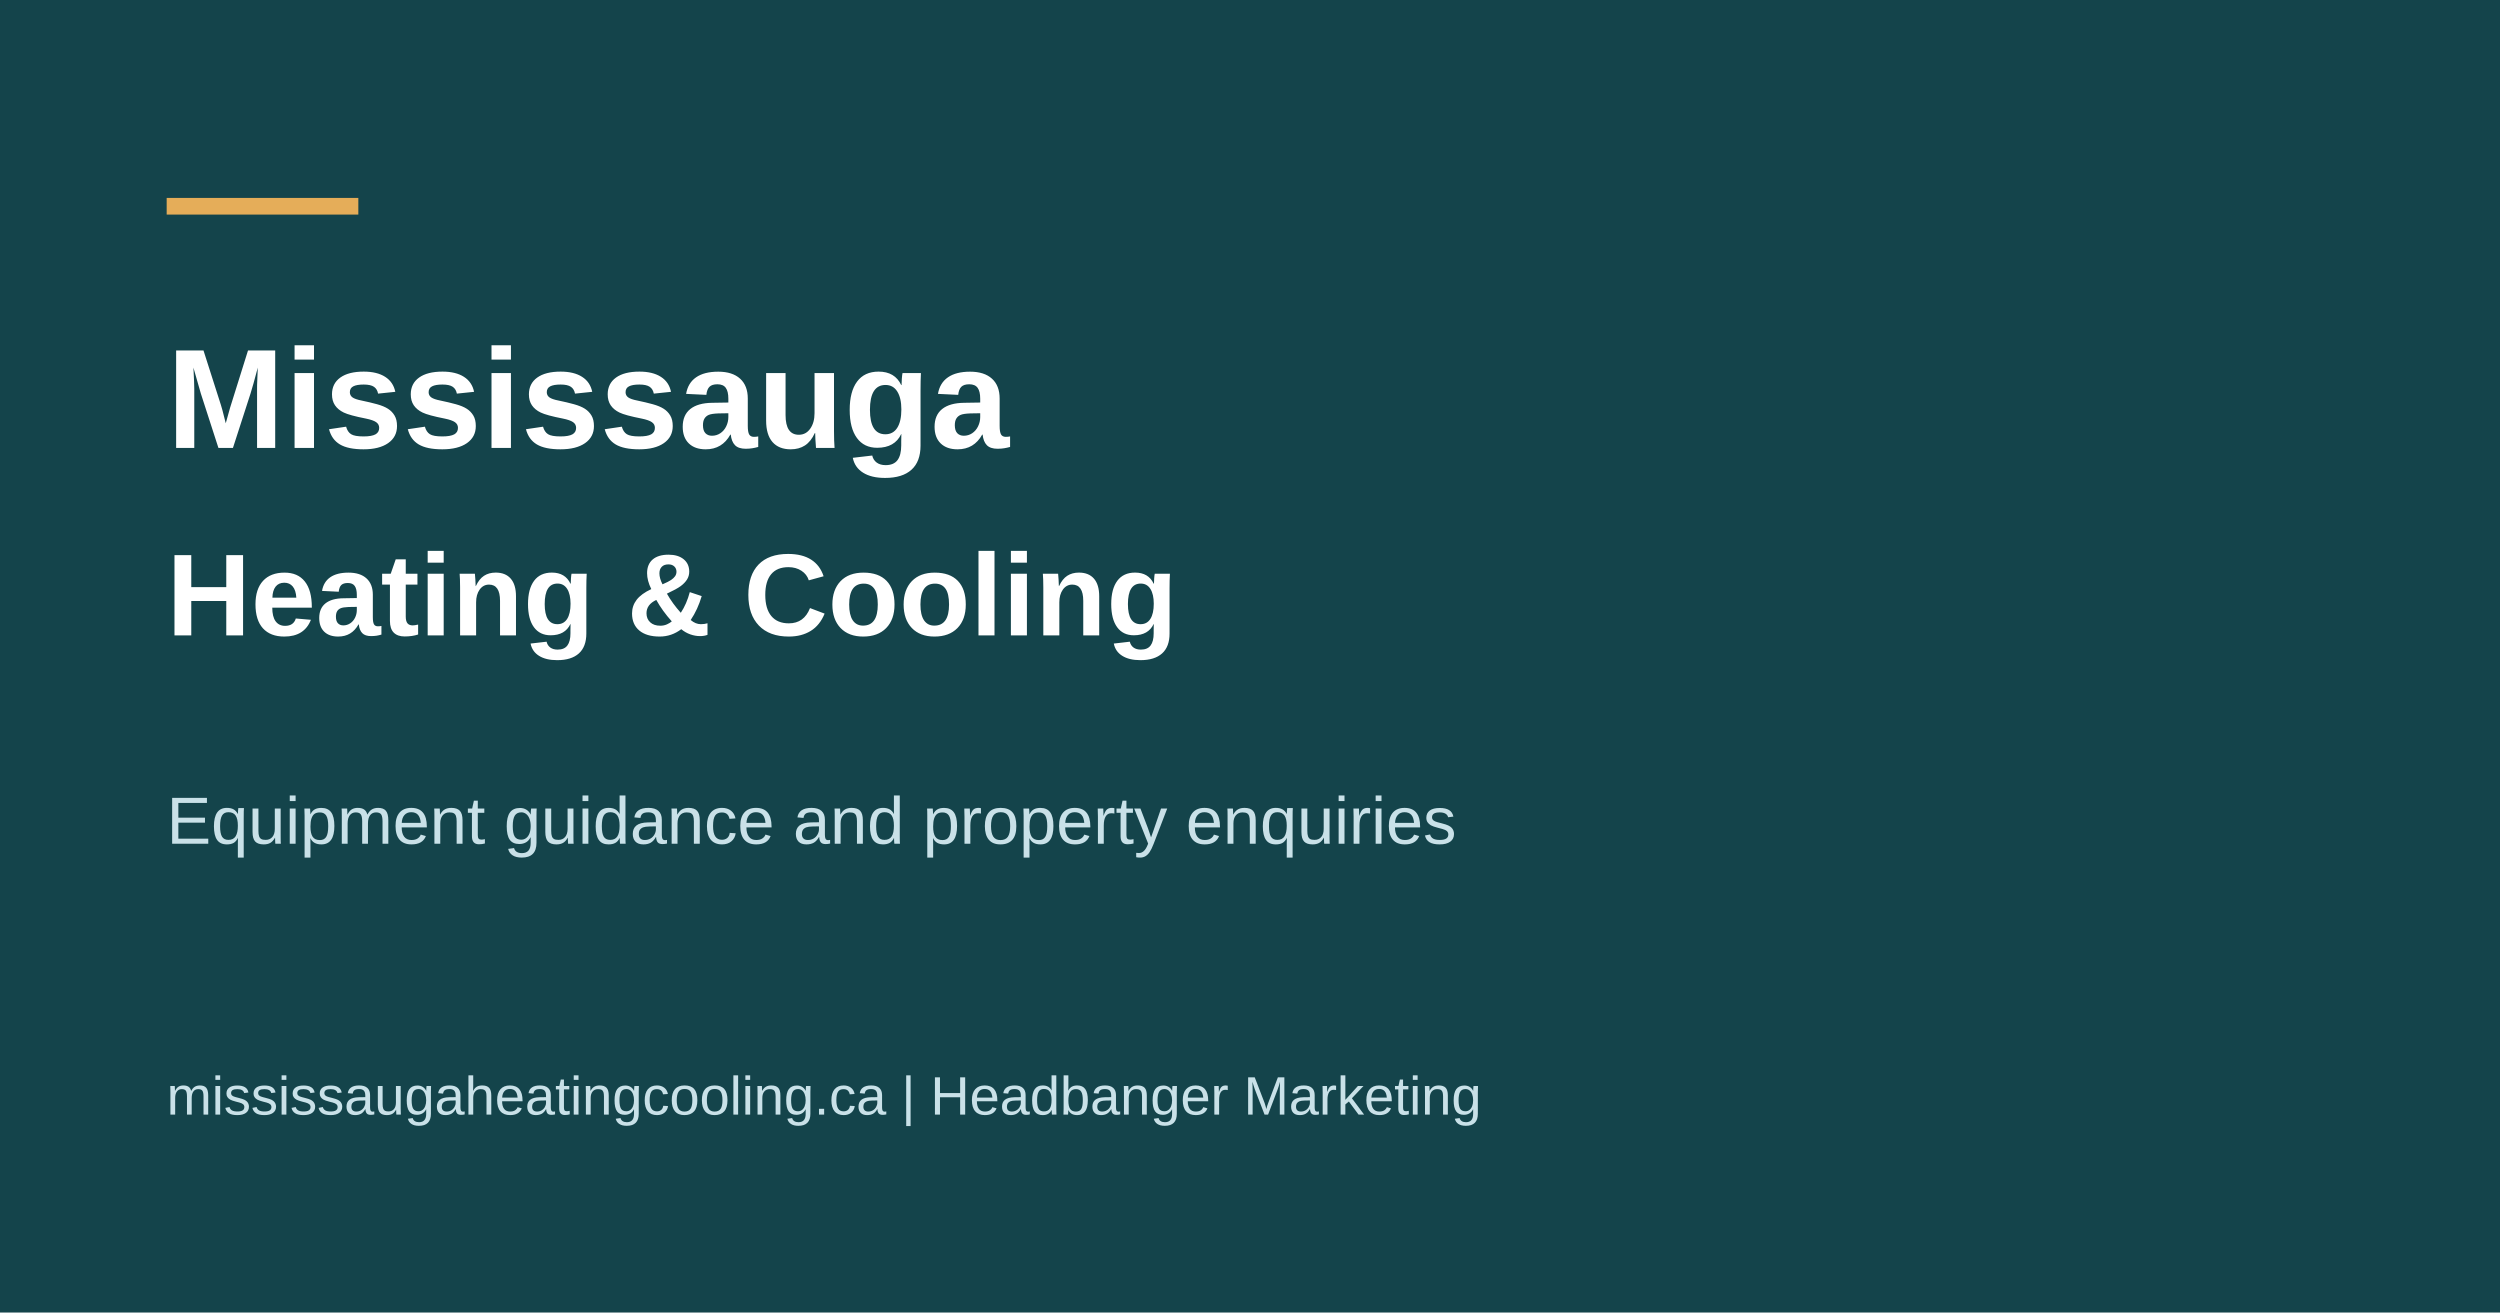
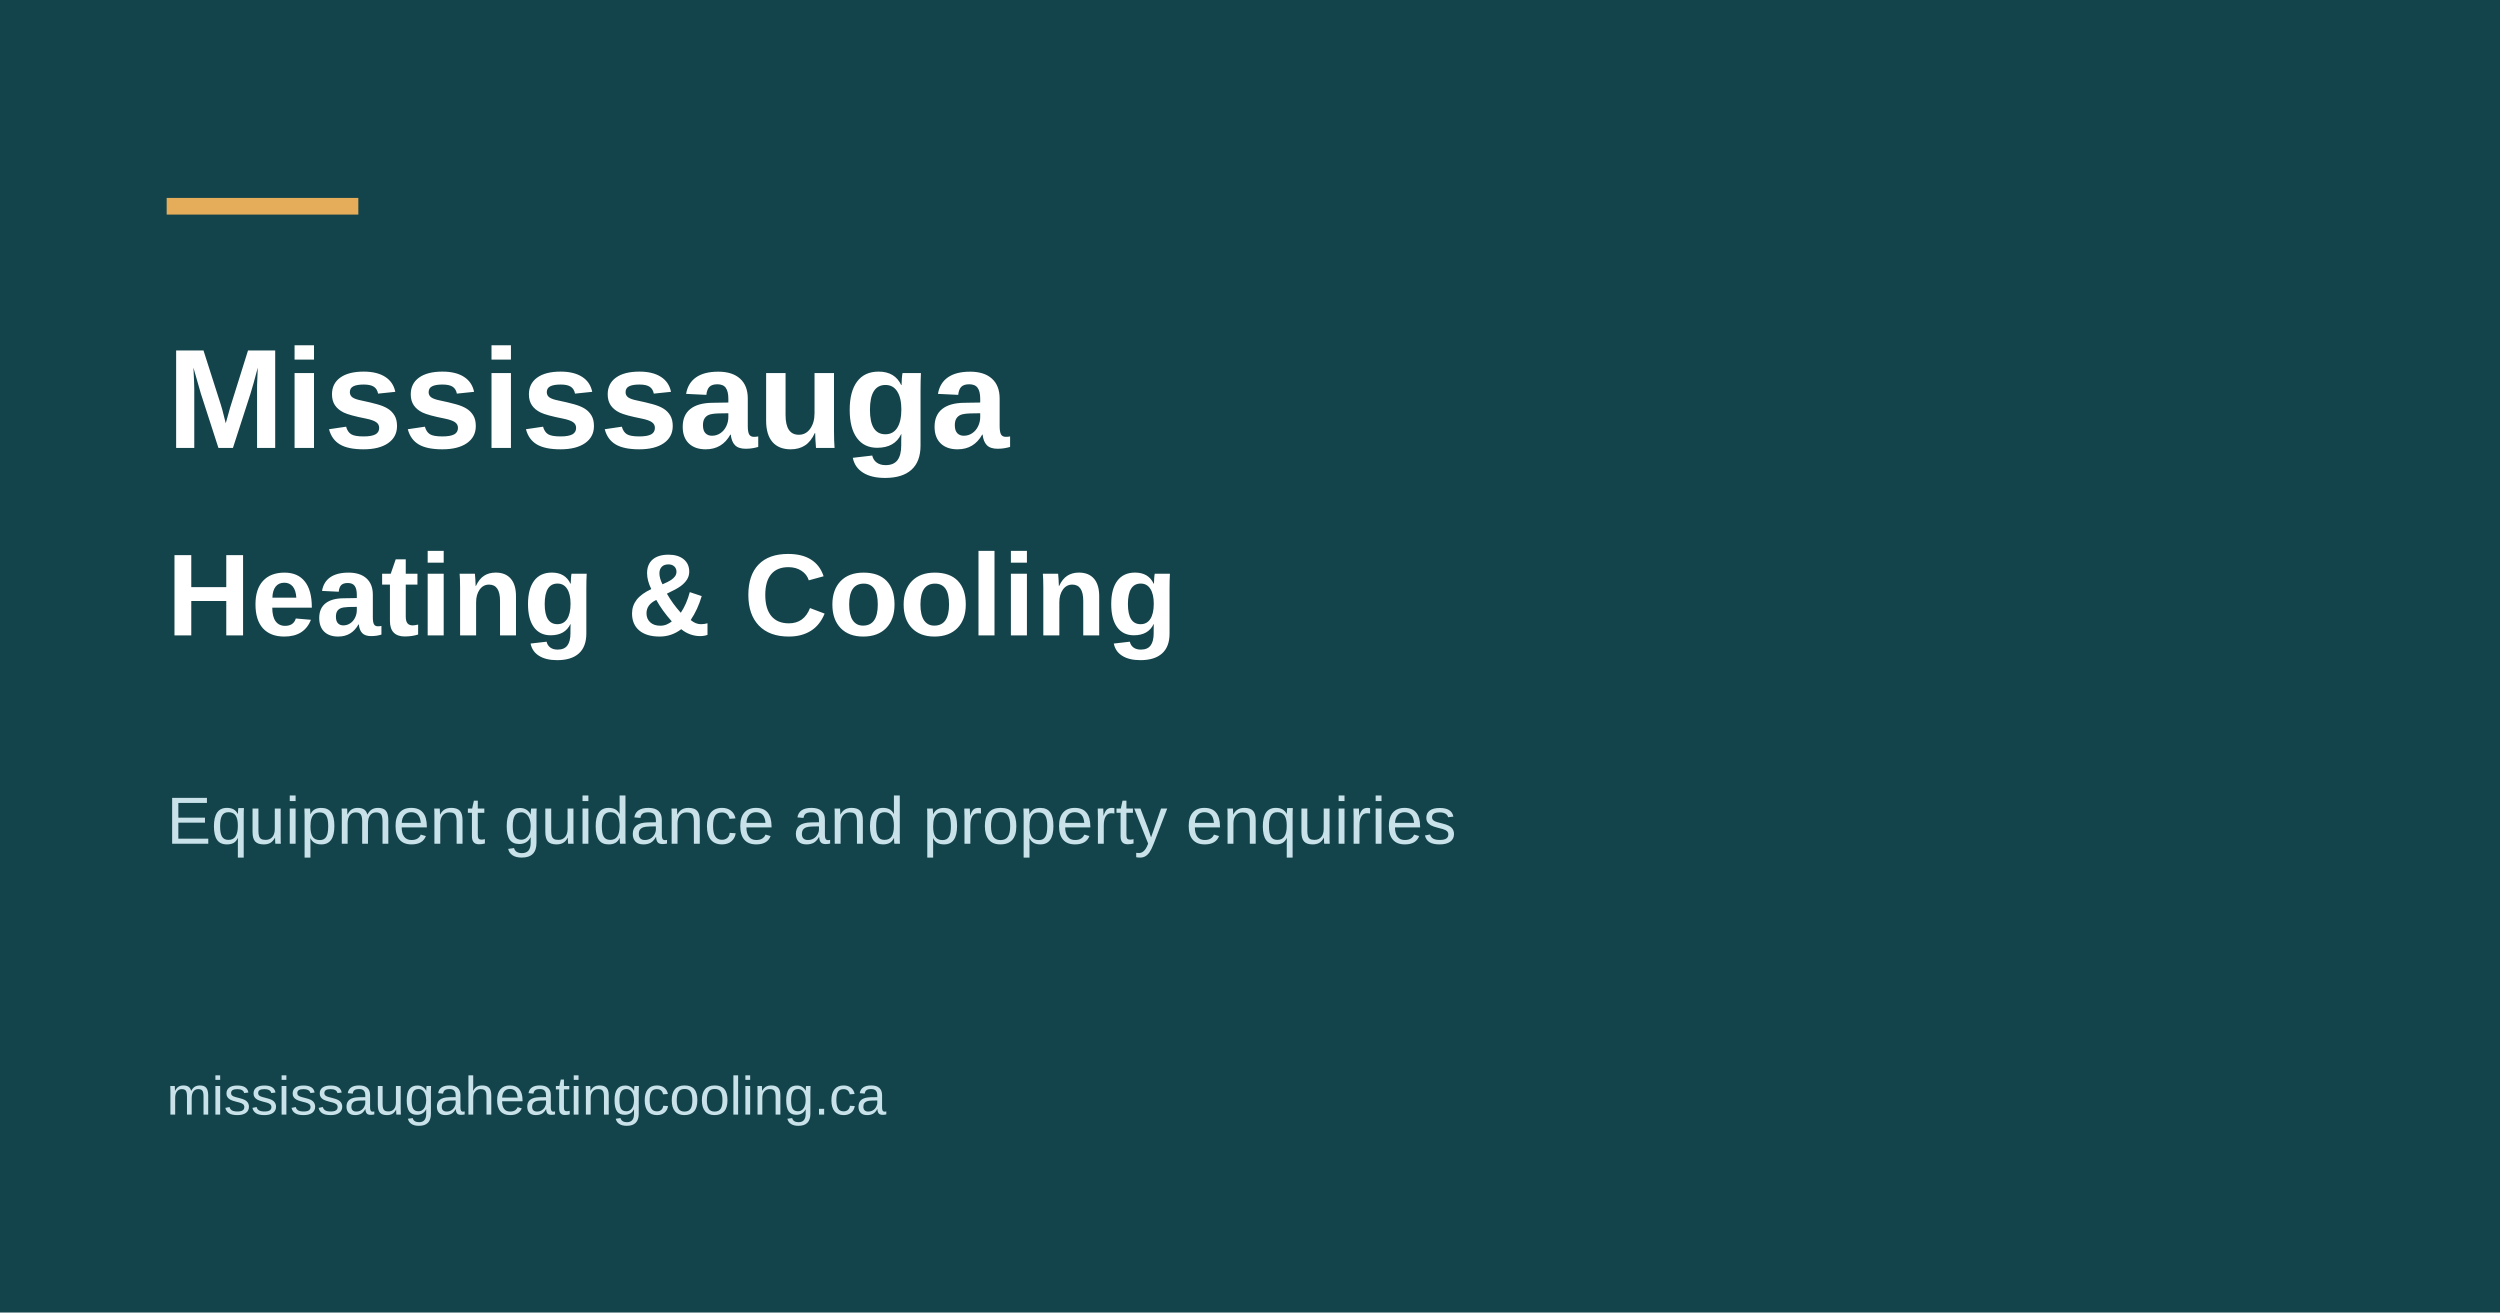
<svg xmlns="http://www.w3.org/2000/svg" width="1200" height="630">
  <rect width="1200" height="630" fill="#14444b" />
  <rect x="80" y="95" width="92" height="8" fill="#e5ad59" />
  <text x="80" y="215" font-family="Arial,sans-serif" font-size="68" font-weight="700" fill="white">Mississauga</text>
  <text x="80" y="305" font-family="Arial,sans-serif" font-size="56" font-weight="700" fill="white">Heating &amp; Cooling</text>
  <text x="80" y="405" font-family="Arial,sans-serif" font-size="32" fill="#c9e1e8">Equipment guidance and property enquiries</text>
-   <text x="80" y="535" font-family="Arial,sans-serif" font-size="26" fill="#c9e1e8">mississaugaheatingcooling.ca | Headbanger Marketing</text>
+   <text x="80" y="535" font-family="Arial,sans-serif" font-size="26" fill="#c9e1e8">mississaugaheatingcooling.ca</text>
</svg>
